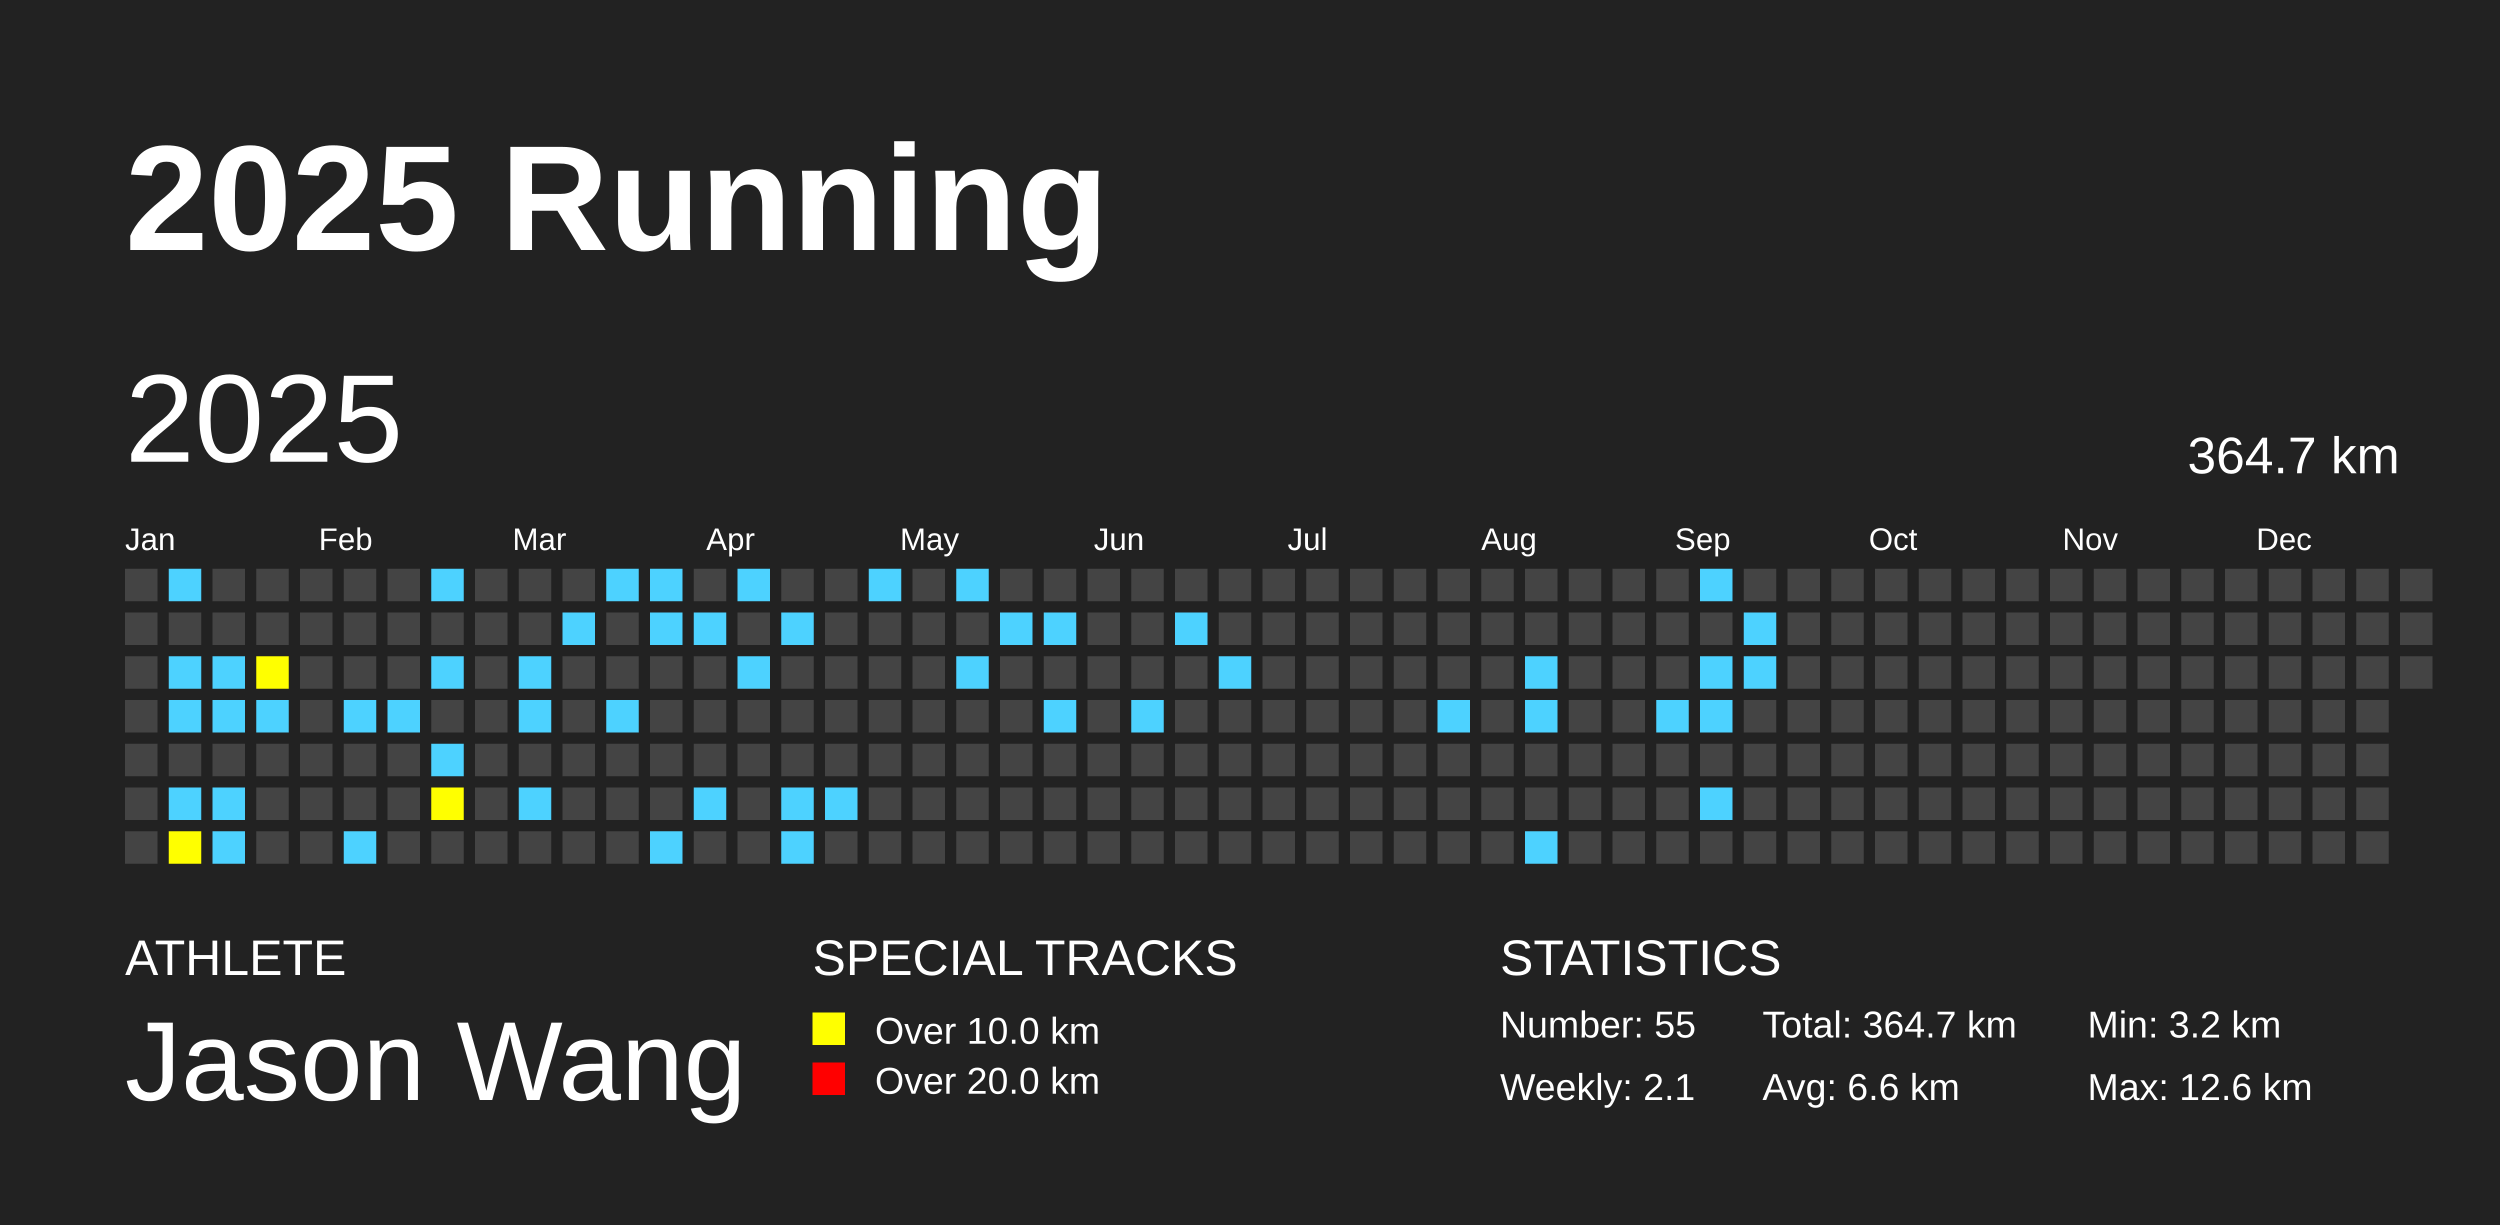
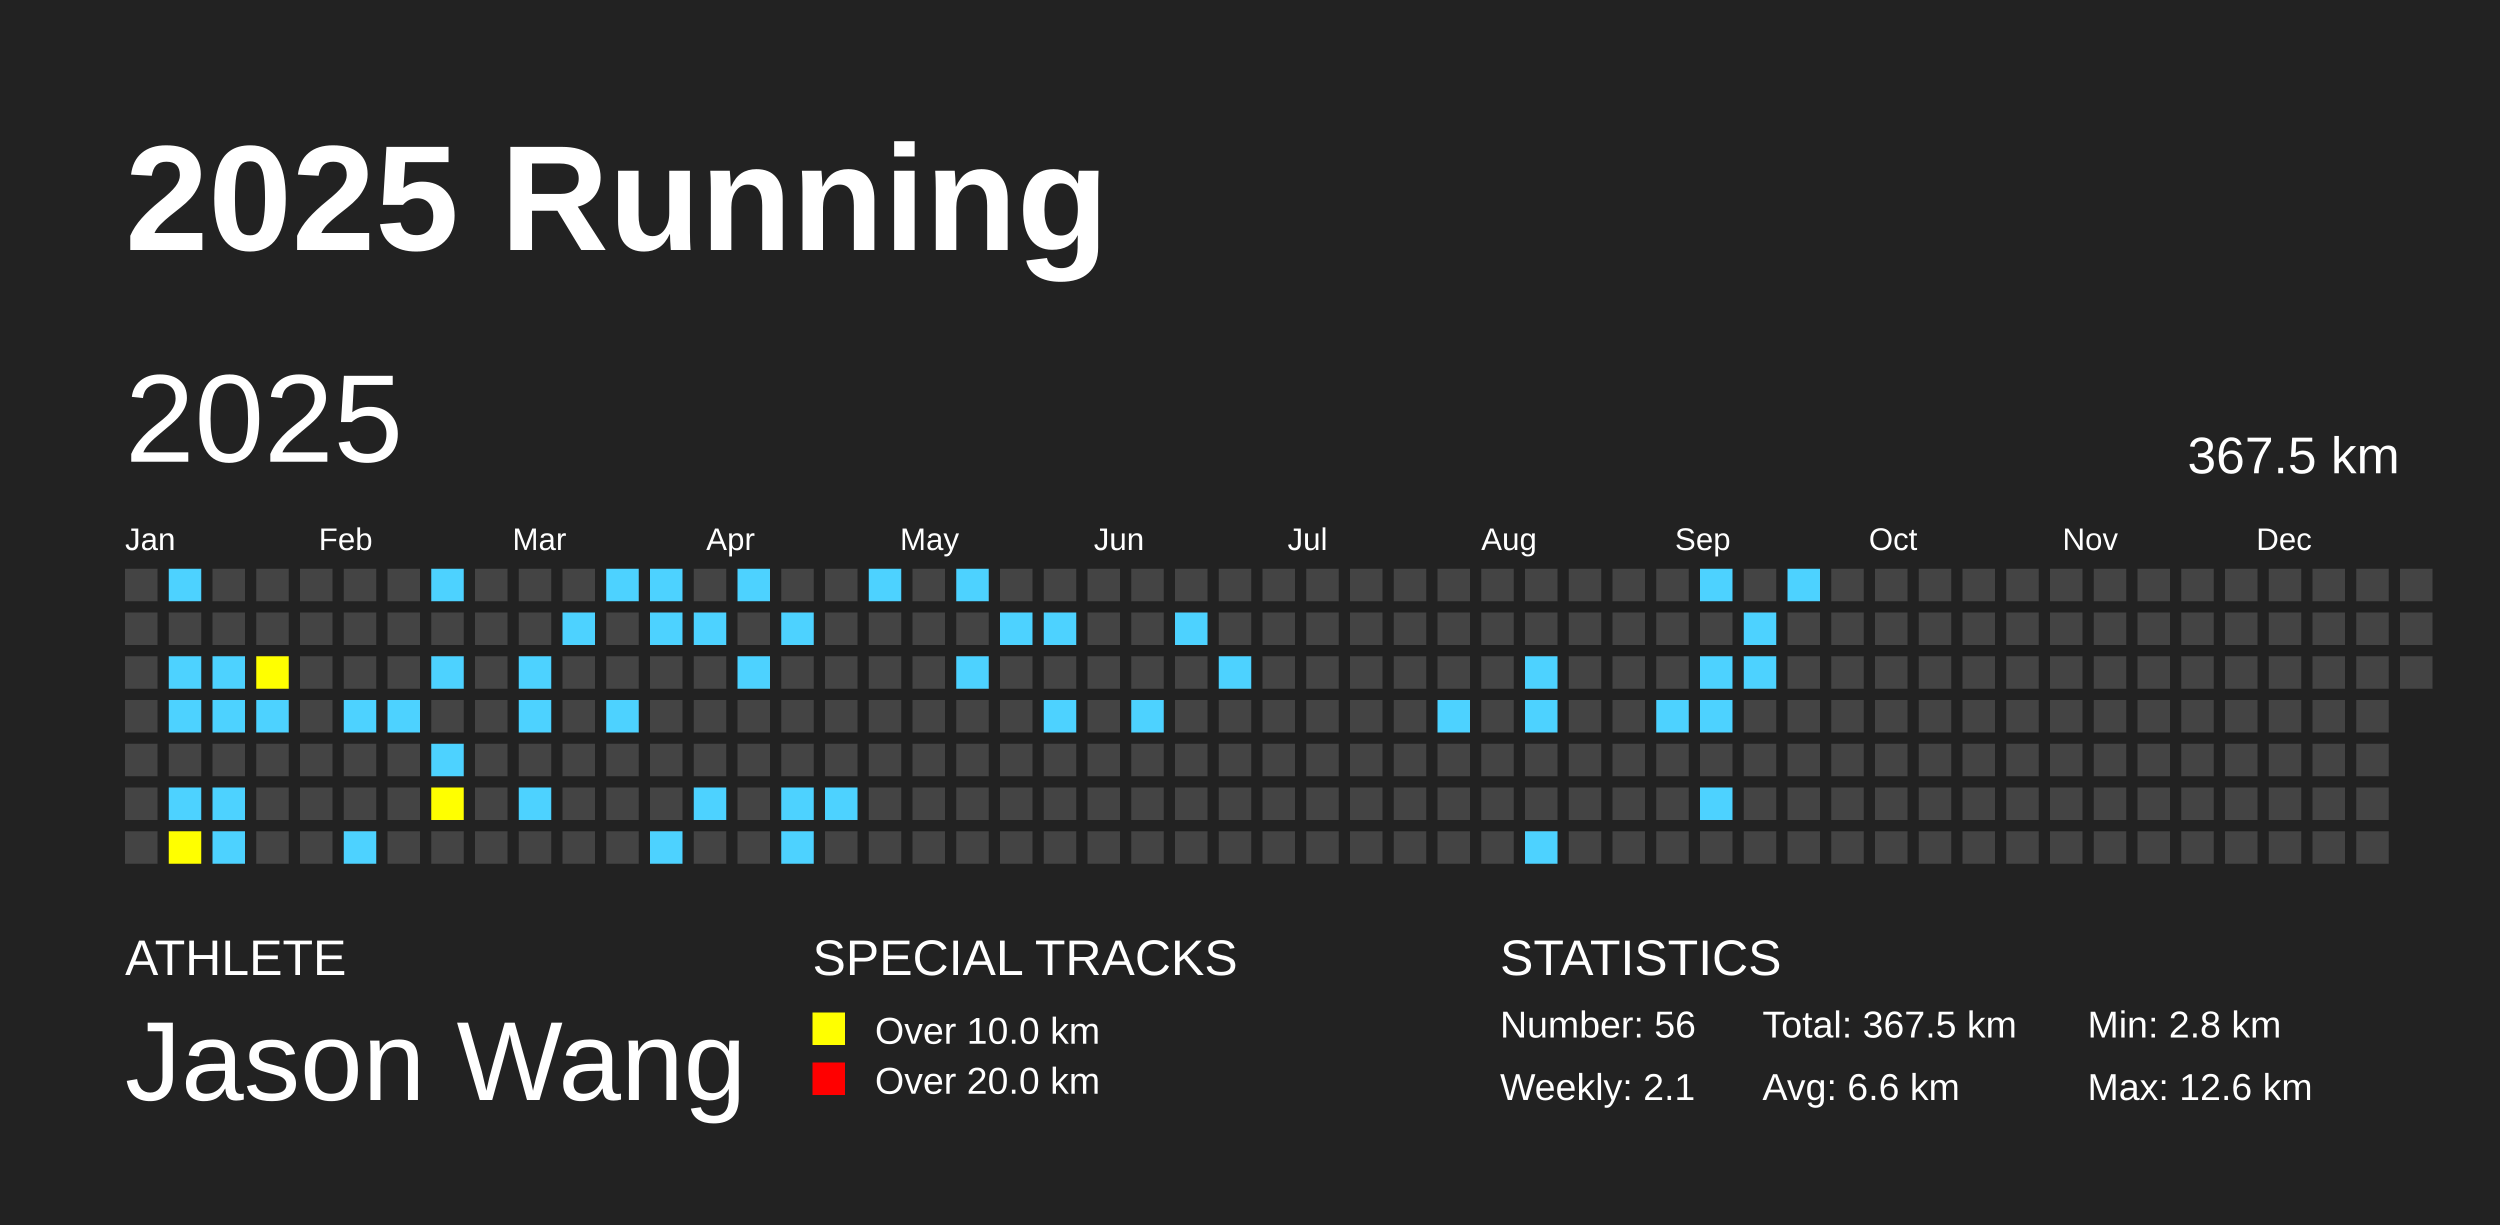
<svg xmlns="http://www.w3.org/2000/svg" baseProfile="full" height="98mm" version="1.1" viewBox="0,0,200,98" width="200mm">
  <defs />
  <rect fill="#222222" height="98" width="200" x="0" y="0" />
  <text fill="#FFFFFF" style="font-size:12px; font-family:Arial; font-weight:bold;" x="10" y="20">2025 Running</text>
  <text fill="#FFFFFF" style="font-size:4px; font-family:Arial" x="10" y="78">ATHLETE</text>
  <text fill="#FFFFFF" style="font-size:9px; font-family:Arial" x="10" y="88">Jason Wang</text>
  <text fill="#FFFFFF" style="font-size:4px; font-family:Arial" x="65" y="78">SPECIAL TRACKS</text>
  <rect fill="yellow" height="2.6" width="2.6" x="65" y="81" />
  <text fill="#FFFFFF" style="font-size:3px; font-family:Arial" x="70" y="83.5">Over 10.0 km</text>
  <rect fill="red" height="2.6" width="2.6" x="65" y="85" />
  <text fill="#FFFFFF" style="font-size:3px; font-family:Arial" x="70" y="87.5">Over 20.0 km</text>
  <text fill="#FFFFFF" style="font-size:4px; font-family:Arial" x="120" y="78">STATISTICS</text>
-   <text fill="#FFFFFF" style="font-size:3px; font-family:Arial" x="120" y="83">Number: 55</text>
+   <text fill="#FFFFFF" style="font-size:3px; font-family:Arial" x="120" y="83">Number: 56</text>
  <text fill="#FFFFFF" style="font-size:3px; font-family:Arial" x="120" y="88">Weekly: 2.1</text>
-   <text fill="#FFFFFF" style="font-size:3px; font-family:Arial" x="141" y="83">Total: 364.7 km</text>
+   <text fill="#FFFFFF" style="font-size:3px; font-family:Arial" x="141" y="83">Total: 367.5 km</text>
  <text fill="#FFFFFF" style="font-size:3px; font-family:Arial" x="141" y="88">Avg: 6.6 km</text>
-   <text fill="#FFFFFF" style="font-size:3px; font-family:Arial" x="167" y="83">Min: 3.2 km</text>
+   <text fill="#FFFFFF" style="font-size:3px; font-family:Arial" x="167" y="83">Min: 2.8 km</text>
  <text fill="#FFFFFF" style="font-size:3px; font-family:Arial" x="167" y="88">Max: 12.6 km</text>
  <text dominant-baseline="hanging" fill="#FFFFFF" style="font-size:10.0px; font-family:Arial;" x="10" y="30">2025</text>
-   <text dominant-baseline="hanging" fill="#FFFFFF" style="font-size:4.125px; font-family:Arial;" x="175" y="35">364.7 km</text>
+   <text dominant-baseline="hanging" fill="#FFFFFF" style="font-size:4.125px; font-family:Arial;" x="175" y="35">367.5 km</text>
  <text fill="#FFFFFF" style="font-size:2.5px; font-family:Arial" x="10.0" y="44">Jan</text>
  <text fill="#FFFFFF" style="font-size:2.5px; font-family:Arial" x="25.5" y="44">Feb</text>
  <text fill="#FFFFFF" style="font-size:2.5px; font-family:Arial" x="41.0" y="44">Mar</text>
  <text fill="#FFFFFF" style="font-size:2.5px; font-family:Arial" x="56.5" y="44">Apr</text>
  <text fill="#FFFFFF" style="font-size:2.5px; font-family:Arial" x="72.0" y="44">May</text>
  <text fill="#FFFFFF" style="font-size:2.5px; font-family:Arial" x="87.5" y="44">Jun</text>
  <text fill="#FFFFFF" style="font-size:2.5px; font-family:Arial" x="103.0" y="44">Jul</text>
  <text fill="#FFFFFF" style="font-size:2.5px; font-family:Arial" x="118.5" y="44">Aug</text>
  <text fill="#FFFFFF" style="font-size:2.5px; font-family:Arial" x="134.0" y="44">Sep</text>
  <text fill="#FFFFFF" style="font-size:2.5px; font-family:Arial" x="149.5" y="44">Oct</text>
  <text fill="#FFFFFF" style="font-size:2.5px; font-family:Arial" x="165.0" y="44">Nov</text>
  <text fill="#FFFFFF" style="font-size:2.5px; font-family:Arial" x="180.5" y="44">Dec</text>
  <rect fill="#444444" height="2.6" width="2.6" x="10.0" y="45.5" />
  <rect fill="#444444" height="2.6" width="2.6" x="10.0" y="49.0" />
  <rect fill="#444444" height="2.6" width="2.6" x="10.0" y="52.5" />
  <rect fill="#444444" height="2.6" width="2.6" x="10.0" y="56.0" />
  <rect fill="#444444" height="2.6" width="2.6" x="10.0" y="59.5" />
  <rect fill="#444444" height="2.6" width="2.6" x="10.0" y="63.0" />
  <rect fill="#444444" height="2.6" width="2.6" x="10.0" y="66.5" />
  <rect fill="#4DD2FF" height="2.6" width="2.6" x="13.5" y="45.5" />
  <rect fill="#444444" height="2.6" width="2.6" x="13.5" y="49.0" />
  <rect fill="#4DD2FF" height="2.6" width="2.6" x="13.5" y="52.5" />
  <rect fill="#4DD2FF" height="2.6" width="2.6" x="13.5" y="56.0" />
  <rect fill="#444444" height="2.6" width="2.6" x="13.5" y="59.5" />
  <rect fill="#4DD2FF" height="2.6" width="2.6" x="13.5" y="63.0" />
  <rect fill="yellow" height="2.6" width="2.6" x="13.5" y="66.5" />
  <rect fill="#444444" height="2.6" width="2.6" x="17.0" y="45.5" />
  <rect fill="#444444" height="2.6" width="2.6" x="17.0" y="49.0" />
  <rect fill="#4DD2FF" height="2.6" width="2.6" x="17.0" y="52.5" />
  <rect fill="#4DD2FF" height="2.6" width="2.6" x="17.0" y="56.0" />
  <rect fill="#444444" height="2.6" width="2.6" x="17.0" y="59.5" />
  <rect fill="#4DD2FF" height="2.6" width="2.6" x="17.0" y="63.0" />
  <rect fill="#4DD2FF" height="2.6" width="2.6" x="17.0" y="66.5" />
  <rect fill="#444444" height="2.6" width="2.6" x="20.5" y="45.5" />
  <rect fill="#444444" height="2.6" width="2.6" x="20.5" y="49.0" />
  <rect fill="yellow" height="2.6" width="2.6" x="20.5" y="52.5" />
  <rect fill="#4DD2FF" height="2.6" width="2.6" x="20.5" y="56.0" />
  <rect fill="#444444" height="2.6" width="2.6" x="20.5" y="59.5" />
  <rect fill="#444444" height="2.6" width="2.6" x="20.5" y="63.0" />
  <rect fill="#444444" height="2.6" width="2.6" x="20.5" y="66.5" />
  <rect fill="#444444" height="2.6" width="2.6" x="24.0" y="45.5" />
  <rect fill="#444444" height="2.6" width="2.6" x="24.0" y="49.0" />
  <rect fill="#444444" height="2.6" width="2.6" x="24.0" y="52.5" />
  <rect fill="#444444" height="2.6" width="2.6" x="24.0" y="56.0" />
  <rect fill="#444444" height="2.6" width="2.6" x="24.0" y="59.5" />
  <rect fill="#444444" height="2.6" width="2.6" x="24.0" y="63.0" />
  <rect fill="#444444" height="2.6" width="2.6" x="24.0" y="66.5" />
  <rect fill="#444444" height="2.6" width="2.6" x="27.5" y="45.5" />
  <rect fill="#444444" height="2.6" width="2.6" x="27.5" y="49.0" />
  <rect fill="#444444" height="2.6" width="2.6" x="27.5" y="52.5" />
  <rect fill="#4DD2FF" height="2.6" width="2.6" x="27.5" y="56.0" />
  <rect fill="#444444" height="2.6" width="2.6" x="27.5" y="59.5" />
  <rect fill="#444444" height="2.6" width="2.6" x="27.5" y="63.0" />
  <rect fill="#4DD2FF" height="2.6" width="2.6" x="27.5" y="66.5" />
  <rect fill="#444444" height="2.6" width="2.6" x="31.0" y="45.5" />
  <rect fill="#444444" height="2.6" width="2.6" x="31.0" y="49.0" />
  <rect fill="#444444" height="2.6" width="2.6" x="31.0" y="52.5" />
  <rect fill="#4DD2FF" height="2.6" width="2.6" x="31.0" y="56.0" />
  <rect fill="#444444" height="2.6" width="2.6" x="31.0" y="59.5" />
  <rect fill="#444444" height="2.6" width="2.6" x="31.0" y="63.0" />
  <rect fill="#444444" height="2.6" width="2.6" x="31.0" y="66.5" />
  <rect fill="#4DD2FF" height="2.6" width="2.6" x="34.5" y="45.5" />
  <rect fill="#444444" height="2.6" width="2.6" x="34.5" y="49.0" />
  <rect fill="#4DD2FF" height="2.6" width="2.6" x="34.5" y="52.5" />
  <rect fill="#444444" height="2.6" width="2.6" x="34.5" y="56.0" />
  <rect fill="#4DD2FF" height="2.6" width="2.6" x="34.5" y="59.5" />
  <rect fill="yellow" height="2.6" width="2.6" x="34.5" y="63.0" />
  <rect fill="#444444" height="2.6" width="2.6" x="34.5" y="66.5" />
  <rect fill="#444444" height="2.6" width="2.6" x="38.0" y="45.5" />
  <rect fill="#444444" height="2.6" width="2.6" x="38.0" y="49.0" />
  <rect fill="#444444" height="2.6" width="2.6" x="38.0" y="52.5" />
  <rect fill="#444444" height="2.6" width="2.6" x="38.0" y="56.0" />
  <rect fill="#444444" height="2.6" width="2.6" x="38.0" y="59.5" />
  <rect fill="#444444" height="2.6" width="2.6" x="38.0" y="63.0" />
  <rect fill="#444444" height="2.6" width="2.6" x="38.0" y="66.5" />
  <rect fill="#444444" height="2.6" width="2.6" x="41.5" y="45.5" />
  <rect fill="#444444" height="2.6" width="2.6" x="41.5" y="49.0" />
  <rect fill="#4DD2FF" height="2.6" width="2.6" x="41.5" y="52.5" />
  <rect fill="#4DD2FF" height="2.6" width="2.6" x="41.5" y="56.0" />
  <rect fill="#444444" height="2.6" width="2.6" x="41.5" y="59.5" />
  <rect fill="#4DD2FF" height="2.6" width="2.6" x="41.5" y="63.0" />
  <rect fill="#444444" height="2.6" width="2.6" x="41.5" y="66.5" />
  <rect fill="#444444" height="2.6" width="2.6" x="45.0" y="45.5" />
  <rect fill="#4DD2FF" height="2.6" width="2.6" x="45.0" y="49.0" />
  <rect fill="#444444" height="2.6" width="2.6" x="45.0" y="52.5" />
  <rect fill="#444444" height="2.6" width="2.6" x="45.0" y="56.0" />
  <rect fill="#444444" height="2.6" width="2.6" x="45.0" y="59.5" />
  <rect fill="#444444" height="2.6" width="2.6" x="45.0" y="63.0" />
  <rect fill="#444444" height="2.6" width="2.6" x="45.0" y="66.5" />
  <rect fill="#4DD2FF" height="2.6" width="2.6" x="48.5" y="45.5" />
  <rect fill="#444444" height="2.6" width="2.6" x="48.5" y="49.0" />
  <rect fill="#444444" height="2.6" width="2.6" x="48.5" y="52.5" />
  <rect fill="#4DD2FF" height="2.6" width="2.6" x="48.5" y="56.0" />
  <rect fill="#444444" height="2.6" width="2.6" x="48.5" y="59.5" />
  <rect fill="#444444" height="2.6" width="2.6" x="48.5" y="63.0" />
  <rect fill="#444444" height="2.6" width="2.6" x="48.5" y="66.5" />
  <rect fill="#4DD2FF" height="2.6" width="2.6" x="52.0" y="45.5" />
  <rect fill="#4DD2FF" height="2.6" width="2.6" x="52.0" y="49.0" />
  <rect fill="#444444" height="2.6" width="2.6" x="52.0" y="52.5" />
  <rect fill="#444444" height="2.6" width="2.6" x="52.0" y="56.0" />
  <rect fill="#444444" height="2.6" width="2.6" x="52.0" y="59.5" />
  <rect fill="#444444" height="2.6" width="2.6" x="52.0" y="63.0" />
  <rect fill="#4DD2FF" height="2.6" width="2.6" x="52.0" y="66.5" />
  <rect fill="#444444" height="2.6" width="2.6" x="55.5" y="45.5" />
  <rect fill="#4DD2FF" height="2.6" width="2.6" x="55.5" y="49.0" />
  <rect fill="#444444" height="2.6" width="2.6" x="55.5" y="52.5" />
  <rect fill="#444444" height="2.6" width="2.6" x="55.5" y="56.0" />
  <rect fill="#444444" height="2.6" width="2.6" x="55.5" y="59.5" />
  <rect fill="#4DD2FF" height="2.6" width="2.6" x="55.5" y="63.0" />
  <rect fill="#444444" height="2.6" width="2.6" x="55.5" y="66.5" />
  <rect fill="#4DD2FF" height="2.6" width="2.6" x="59.0" y="45.5" />
  <rect fill="#444444" height="2.6" width="2.6" x="59.0" y="49.0" />
  <rect fill="#4DD2FF" height="2.6" width="2.6" x="59.0" y="52.5" />
  <rect fill="#444444" height="2.6" width="2.6" x="59.0" y="56.0" />
  <rect fill="#444444" height="2.6" width="2.6" x="59.0" y="59.5" />
  <rect fill="#444444" height="2.6" width="2.6" x="59.0" y="63.0" />
  <rect fill="#444444" height="2.6" width="2.6" x="59.0" y="66.5" />
  <rect fill="#444444" height="2.6" width="2.6" x="62.5" y="45.5" />
  <rect fill="#4DD2FF" height="2.6" width="2.6" x="62.5" y="49.0" />
  <rect fill="#444444" height="2.6" width="2.6" x="62.5" y="52.5" />
  <rect fill="#444444" height="2.6" width="2.6" x="62.5" y="56.0" />
  <rect fill="#444444" height="2.6" width="2.6" x="62.5" y="59.5" />
  <rect fill="#4DD2FF" height="2.6" width="2.6" x="62.5" y="63.0" />
  <rect fill="#4DD2FF" height="2.6" width="2.6" x="62.5" y="66.5" />
  <rect fill="#444444" height="2.6" width="2.6" x="66.0" y="45.5" />
  <rect fill="#444444" height="2.6" width="2.6" x="66.0" y="49.0" />
  <rect fill="#444444" height="2.6" width="2.6" x="66.0" y="52.5" />
  <rect fill="#444444" height="2.6" width="2.6" x="66.0" y="56.0" />
  <rect fill="#444444" height="2.6" width="2.6" x="66.0" y="59.5" />
  <rect fill="#4DD2FF" height="2.6" width="2.6" x="66.0" y="63.0" />
  <rect fill="#444444" height="2.6" width="2.6" x="66.0" y="66.5" />
  <rect fill="#4DD2FF" height="2.6" width="2.6" x="69.5" y="45.5" />
  <rect fill="#444444" height="2.6" width="2.6" x="69.5" y="49.0" />
  <rect fill="#444444" height="2.6" width="2.6" x="69.5" y="52.5" />
  <rect fill="#444444" height="2.6" width="2.6" x="69.5" y="56.0" />
  <rect fill="#444444" height="2.6" width="2.6" x="69.5" y="59.5" />
  <rect fill="#444444" height="2.6" width="2.6" x="69.5" y="63.0" />
  <rect fill="#444444" height="2.6" width="2.6" x="69.5" y="66.5" />
  <rect fill="#444444" height="2.6" width="2.6" x="73.0" y="45.5" />
  <rect fill="#444444" height="2.6" width="2.6" x="73.0" y="49.0" />
  <rect fill="#444444" height="2.6" width="2.6" x="73.0" y="52.5" />
  <rect fill="#444444" height="2.6" width="2.6" x="73.0" y="56.0" />
  <rect fill="#444444" height="2.6" width="2.6" x="73.0" y="59.5" />
  <rect fill="#444444" height="2.6" width="2.6" x="73.0" y="63.0" />
  <rect fill="#444444" height="2.6" width="2.6" x="73.0" y="66.5" />
  <rect fill="#4DD2FF" height="2.6" width="2.6" x="76.5" y="45.5" />
  <rect fill="#444444" height="2.6" width="2.6" x="76.5" y="49.0" />
  <rect fill="#4DD2FF" height="2.6" width="2.6" x="76.5" y="52.5" />
  <rect fill="#444444" height="2.6" width="2.6" x="76.5" y="56.0" />
  <rect fill="#444444" height="2.6" width="2.6" x="76.5" y="59.5" />
  <rect fill="#444444" height="2.6" width="2.6" x="76.5" y="63.0" />
  <rect fill="#444444" height="2.6" width="2.6" x="76.5" y="66.5" />
  <rect fill="#444444" height="2.6" width="2.6" x="80.0" y="45.5" />
  <rect fill="#4DD2FF" height="2.6" width="2.6" x="80.0" y="49.0" />
  <rect fill="#444444" height="2.6" width="2.6" x="80.0" y="52.5" />
  <rect fill="#444444" height="2.6" width="2.6" x="80.0" y="56.0" />
  <rect fill="#444444" height="2.6" width="2.6" x="80.0" y="59.5" />
  <rect fill="#444444" height="2.6" width="2.6" x="80.0" y="63.0" />
  <rect fill="#444444" height="2.6" width="2.6" x="80.0" y="66.5" />
  <rect fill="#444444" height="2.6" width="2.6" x="83.5" y="45.5" />
  <rect fill="#4DD2FF" height="2.6" width="2.6" x="83.5" y="49.0" />
  <rect fill="#444444" height="2.6" width="2.6" x="83.5" y="52.5" />
  <rect fill="#4DD2FF" height="2.6" width="2.6" x="83.5" y="56.0" />
  <rect fill="#444444" height="2.6" width="2.6" x="83.5" y="59.5" />
  <rect fill="#444444" height="2.6" width="2.6" x="83.5" y="63.0" />
  <rect fill="#444444" height="2.6" width="2.6" x="83.5" y="66.5" />
  <rect fill="#444444" height="2.6" width="2.6" x="87.0" y="45.5" />
  <rect fill="#444444" height="2.6" width="2.6" x="87.0" y="49.0" />
  <rect fill="#444444" height="2.6" width="2.6" x="87.0" y="52.5" />
  <rect fill="#444444" height="2.6" width="2.6" x="87.0" y="56.0" />
  <rect fill="#444444" height="2.6" width="2.6" x="87.0" y="59.5" />
  <rect fill="#444444" height="2.6" width="2.6" x="87.0" y="63.0" />
  <rect fill="#444444" height="2.6" width="2.6" x="87.0" y="66.5" />
  <rect fill="#444444" height="2.6" width="2.6" x="90.5" y="45.5" />
  <rect fill="#444444" height="2.6" width="2.6" x="90.5" y="49.0" />
  <rect fill="#444444" height="2.6" width="2.6" x="90.5" y="52.5" />
  <rect fill="#4DD2FF" height="2.6" width="2.6" x="90.5" y="56.0" />
  <rect fill="#444444" height="2.6" width="2.6" x="90.5" y="59.5" />
  <rect fill="#444444" height="2.6" width="2.6" x="90.5" y="63.0" />
  <rect fill="#444444" height="2.6" width="2.6" x="90.5" y="66.5" />
  <rect fill="#444444" height="2.6" width="2.6" x="94.0" y="45.5" />
  <rect fill="#4DD2FF" height="2.6" width="2.6" x="94.0" y="49.0" />
  <rect fill="#444444" height="2.6" width="2.6" x="94.0" y="52.5" />
  <rect fill="#444444" height="2.6" width="2.6" x="94.0" y="56.0" />
  <rect fill="#444444" height="2.6" width="2.6" x="94.0" y="59.5" />
  <rect fill="#444444" height="2.6" width="2.6" x="94.0" y="63.0" />
  <rect fill="#444444" height="2.6" width="2.6" x="94.0" y="66.5" />
  <rect fill="#444444" height="2.6" width="2.6" x="97.5" y="45.5" />
  <rect fill="#444444" height="2.6" width="2.6" x="97.5" y="49.0" />
  <rect fill="#4DD2FF" height="2.6" width="2.6" x="97.5" y="52.5" />
  <rect fill="#444444" height="2.6" width="2.6" x="97.5" y="56.0" />
  <rect fill="#444444" height="2.6" width="2.6" x="97.5" y="59.5" />
  <rect fill="#444444" height="2.6" width="2.6" x="97.5" y="63.0" />
  <rect fill="#444444" height="2.6" width="2.6" x="97.5" y="66.5" />
  <rect fill="#444444" height="2.6" width="2.6" x="101.0" y="45.5" />
  <rect fill="#444444" height="2.6" width="2.6" x="101.0" y="49.0" />
  <rect fill="#444444" height="2.6" width="2.6" x="101.0" y="52.5" />
  <rect fill="#444444" height="2.6" width="2.6" x="101.0" y="56.0" />
  <rect fill="#444444" height="2.6" width="2.6" x="101.0" y="59.5" />
  <rect fill="#444444" height="2.6" width="2.6" x="101.0" y="63.0" />
  <rect fill="#444444" height="2.6" width="2.6" x="101.0" y="66.5" />
  <rect fill="#444444" height="2.6" width="2.6" x="104.5" y="45.5" />
  <rect fill="#444444" height="2.6" width="2.6" x="104.5" y="49.0" />
  <rect fill="#444444" height="2.6" width="2.6" x="104.5" y="52.5" />
  <rect fill="#444444" height="2.6" width="2.6" x="104.5" y="56.0" />
  <rect fill="#444444" height="2.6" width="2.6" x="104.5" y="59.5" />
  <rect fill="#444444" height="2.6" width="2.6" x="104.5" y="63.0" />
  <rect fill="#444444" height="2.6" width="2.6" x="104.5" y="66.5" />
  <rect fill="#444444" height="2.6" width="2.6" x="108.0" y="45.5" />
  <rect fill="#444444" height="2.6" width="2.6" x="108.0" y="49.0" />
  <rect fill="#444444" height="2.6" width="2.6" x="108.0" y="52.5" />
  <rect fill="#444444" height="2.6" width="2.6" x="108.0" y="56.0" />
  <rect fill="#444444" height="2.6" width="2.6" x="108.0" y="59.5" />
  <rect fill="#444444" height="2.6" width="2.6" x="108.0" y="63.0" />
  <rect fill="#444444" height="2.6" width="2.6" x="108.0" y="66.5" />
  <rect fill="#444444" height="2.6" width="2.6" x="111.5" y="45.5" />
  <rect fill="#444444" height="2.6" width="2.6" x="111.5" y="49.0" />
  <rect fill="#444444" height="2.6" width="2.6" x="111.5" y="52.5" />
  <rect fill="#444444" height="2.6" width="2.6" x="111.5" y="56.0" />
  <rect fill="#444444" height="2.6" width="2.6" x="111.5" y="59.5" />
  <rect fill="#444444" height="2.6" width="2.6" x="111.5" y="63.0" />
  <rect fill="#444444" height="2.6" width="2.6" x="111.5" y="66.5" />
  <rect fill="#444444" height="2.6" width="2.6" x="115.0" y="45.5" />
  <rect fill="#444444" height="2.6" width="2.6" x="115.0" y="49.0" />
  <rect fill="#444444" height="2.6" width="2.6" x="115.0" y="52.5" />
  <rect fill="#4DD2FF" height="2.6" width="2.6" x="115.0" y="56.0" />
  <rect fill="#444444" height="2.6" width="2.6" x="115.0" y="59.5" />
  <rect fill="#444444" height="2.6" width="2.6" x="115.0" y="63.0" />
  <rect fill="#444444" height="2.6" width="2.6" x="115.0" y="66.5" />
  <rect fill="#444444" height="2.6" width="2.6" x="118.5" y="45.5" />
  <rect fill="#444444" height="2.6" width="2.6" x="118.5" y="49.0" />
  <rect fill="#444444" height="2.6" width="2.6" x="118.5" y="52.5" />
  <rect fill="#444444" height="2.6" width="2.6" x="118.5" y="56.0" />
  <rect fill="#444444" height="2.6" width="2.6" x="118.5" y="59.5" />
  <rect fill="#444444" height="2.6" width="2.6" x="118.5" y="63.0" />
  <rect fill="#444444" height="2.6" width="2.6" x="118.5" y="66.5" />
  <rect fill="#444444" height="2.6" width="2.6" x="122.0" y="45.5" />
  <rect fill="#444444" height="2.6" width="2.6" x="122.0" y="49.0" />
  <rect fill="#4DD2FF" height="2.6" width="2.6" x="122.0" y="52.5" />
  <rect fill="#4DD2FF" height="2.6" width="2.6" x="122.0" y="56.0" />
  <rect fill="#444444" height="2.6" width="2.6" x="122.0" y="59.5" />
  <rect fill="#444444" height="2.6" width="2.6" x="122.0" y="63.0" />
  <rect fill="#4DD2FF" height="2.6" width="2.6" x="122.0" y="66.5" />
  <rect fill="#444444" height="2.6" width="2.6" x="125.5" y="45.5" />
  <rect fill="#444444" height="2.6" width="2.6" x="125.5" y="49.0" />
  <rect fill="#444444" height="2.6" width="2.6" x="125.5" y="52.5" />
  <rect fill="#444444" height="2.6" width="2.6" x="125.5" y="56.0" />
  <rect fill="#444444" height="2.6" width="2.6" x="125.5" y="59.5" />
  <rect fill="#444444" height="2.6" width="2.6" x="125.5" y="63.0" />
  <rect fill="#444444" height="2.6" width="2.6" x="125.5" y="66.5" />
  <rect fill="#444444" height="2.6" width="2.6" x="129.0" y="45.5" />
  <rect fill="#444444" height="2.6" width="2.6" x="129.0" y="49.0" />
  <rect fill="#444444" height="2.6" width="2.6" x="129.0" y="52.5" />
  <rect fill="#444444" height="2.6" width="2.6" x="129.0" y="56.0" />
  <rect fill="#444444" height="2.6" width="2.6" x="129.0" y="59.5" />
  <rect fill="#444444" height="2.6" width="2.6" x="129.0" y="63.0" />
  <rect fill="#444444" height="2.6" width="2.6" x="129.0" y="66.5" />
  <rect fill="#444444" height="2.6" width="2.6" x="132.5" y="45.5" />
  <rect fill="#444444" height="2.6" width="2.6" x="132.5" y="49.0" />
  <rect fill="#444444" height="2.6" width="2.6" x="132.5" y="52.5" />
  <rect fill="#4DD2FF" height="2.6" width="2.6" x="132.5" y="56.0" />
  <rect fill="#444444" height="2.6" width="2.6" x="132.5" y="59.5" />
  <rect fill="#444444" height="2.6" width="2.6" x="132.5" y="63.0" />
  <rect fill="#444444" height="2.6" width="2.6" x="132.5" y="66.5" />
  <rect fill="#4DD2FF" height="2.6" width="2.6" x="136.0" y="45.5" />
  <rect fill="#444444" height="2.6" width="2.6" x="136.0" y="49.0" />
  <rect fill="#4DD2FF" height="2.6" width="2.6" x="136.0" y="52.5" />
  <rect fill="#4DD2FF" height="2.6" width="2.6" x="136.0" y="56.0" />
  <rect fill="#444444" height="2.6" width="2.6" x="136.0" y="59.5" />
  <rect fill="#4DD2FF" height="2.6" width="2.6" x="136.0" y="63.0" />
  <rect fill="#444444" height="2.6" width="2.6" x="136.0" y="66.5" />
  <rect fill="#444444" height="2.6" width="2.6" x="139.5" y="45.5" />
  <rect fill="#4DD2FF" height="2.6" width="2.6" x="139.5" y="49.0" />
  <rect fill="#4DD2FF" height="2.6" width="2.6" x="139.5" y="52.5" />
  <rect fill="#444444" height="2.6" width="2.6" x="139.5" y="56.0" />
  <rect fill="#444444" height="2.6" width="2.6" x="139.5" y="59.5" />
  <rect fill="#444444" height="2.6" width="2.6" x="139.5" y="63.0" />
  <rect fill="#444444" height="2.6" width="2.6" x="139.5" y="66.5" />
-   <rect fill="#444444" height="2.6" width="2.6" x="143.0" y="45.5" />
+   <rect fill="#4DD2FF" height="2.6" width="2.6" x="143.0" y="45.5" />
  <rect fill="#444444" height="2.6" width="2.6" x="143.0" y="49.0" />
  <rect fill="#444444" height="2.6" width="2.6" x="143.0" y="52.5" />
  <rect fill="#444444" height="2.6" width="2.6" x="143.0" y="56.0" />
  <rect fill="#444444" height="2.6" width="2.6" x="143.0" y="59.5" />
  <rect fill="#444444" height="2.6" width="2.6" x="143.0" y="63.0" />
  <rect fill="#444444" height="2.6" width="2.6" x="143.0" y="66.5" />
  <rect fill="#444444" height="2.6" width="2.6" x="146.5" y="45.5" />
  <rect fill="#444444" height="2.6" width="2.6" x="146.5" y="49.0" />
  <rect fill="#444444" height="2.6" width="2.6" x="146.5" y="52.5" />
  <rect fill="#444444" height="2.6" width="2.6" x="146.5" y="56.0" />
  <rect fill="#444444" height="2.6" width="2.6" x="146.5" y="59.5" />
  <rect fill="#444444" height="2.6" width="2.6" x="146.5" y="63.0" />
  <rect fill="#444444" height="2.6" width="2.6" x="146.5" y="66.5" />
  <rect fill="#444444" height="2.6" width="2.6" x="150.0" y="45.5" />
  <rect fill="#444444" height="2.6" width="2.6" x="150.0" y="49.0" />
  <rect fill="#444444" height="2.6" width="2.6" x="150.0" y="52.5" />
  <rect fill="#444444" height="2.6" width="2.6" x="150.0" y="56.0" />
  <rect fill="#444444" height="2.6" width="2.6" x="150.0" y="59.5" />
  <rect fill="#444444" height="2.6" width="2.6" x="150.0" y="63.0" />
  <rect fill="#444444" height="2.6" width="2.6" x="150.0" y="66.5" />
  <rect fill="#444444" height="2.6" width="2.6" x="153.5" y="45.5" />
  <rect fill="#444444" height="2.6" width="2.6" x="153.5" y="49.0" />
  <rect fill="#444444" height="2.6" width="2.6" x="153.5" y="52.5" />
  <rect fill="#444444" height="2.6" width="2.6" x="153.5" y="56.0" />
  <rect fill="#444444" height="2.6" width="2.6" x="153.5" y="59.5" />
  <rect fill="#444444" height="2.6" width="2.6" x="153.5" y="63.0" />
  <rect fill="#444444" height="2.6" width="2.6" x="153.5" y="66.5" />
  <rect fill="#444444" height="2.6" width="2.6" x="157.0" y="45.5" />
  <rect fill="#444444" height="2.6" width="2.6" x="157.0" y="49.0" />
  <rect fill="#444444" height="2.6" width="2.6" x="157.0" y="52.5" />
  <rect fill="#444444" height="2.6" width="2.6" x="157.0" y="56.0" />
  <rect fill="#444444" height="2.6" width="2.6" x="157.0" y="59.5" />
  <rect fill="#444444" height="2.6" width="2.6" x="157.0" y="63.0" />
  <rect fill="#444444" height="2.6" width="2.6" x="157.0" y="66.5" />
  <rect fill="#444444" height="2.6" width="2.6" x="160.5" y="45.5" />
  <rect fill="#444444" height="2.6" width="2.6" x="160.5" y="49.0" />
  <rect fill="#444444" height="2.6" width="2.6" x="160.5" y="52.5" />
  <rect fill="#444444" height="2.6" width="2.6" x="160.5" y="56.0" />
  <rect fill="#444444" height="2.6" width="2.6" x="160.5" y="59.5" />
  <rect fill="#444444" height="2.6" width="2.6" x="160.5" y="63.0" />
  <rect fill="#444444" height="2.6" width="2.6" x="160.5" y="66.5" />
  <rect fill="#444444" height="2.6" width="2.6" x="164.0" y="45.5" />
  <rect fill="#444444" height="2.6" width="2.6" x="164.0" y="49.0" />
  <rect fill="#444444" height="2.6" width="2.6" x="164.0" y="52.5" />
  <rect fill="#444444" height="2.6" width="2.6" x="164.0" y="56.0" />
  <rect fill="#444444" height="2.6" width="2.6" x="164.0" y="59.5" />
  <rect fill="#444444" height="2.6" width="2.6" x="164.0" y="63.0" />
  <rect fill="#444444" height="2.6" width="2.6" x="164.0" y="66.5" />
  <rect fill="#444444" height="2.6" width="2.6" x="167.5" y="45.5" />
  <rect fill="#444444" height="2.6" width="2.6" x="167.5" y="49.0" />
  <rect fill="#444444" height="2.6" width="2.6" x="167.5" y="52.5" />
  <rect fill="#444444" height="2.6" width="2.6" x="167.5" y="56.0" />
  <rect fill="#444444" height="2.6" width="2.6" x="167.5" y="59.5" />
  <rect fill="#444444" height="2.6" width="2.6" x="167.5" y="63.0" />
  <rect fill="#444444" height="2.6" width="2.6" x="167.5" y="66.5" />
  <rect fill="#444444" height="2.6" width="2.6" x="171.0" y="45.5" />
  <rect fill="#444444" height="2.6" width="2.6" x="171.0" y="49.0" />
  <rect fill="#444444" height="2.6" width="2.6" x="171.0" y="52.5" />
  <rect fill="#444444" height="2.6" width="2.6" x="171.0" y="56.0" />
  <rect fill="#444444" height="2.6" width="2.6" x="171.0" y="59.5" />
  <rect fill="#444444" height="2.6" width="2.6" x="171.0" y="63.0" />
  <rect fill="#444444" height="2.6" width="2.6" x="171.0" y="66.5" />
  <rect fill="#444444" height="2.6" width="2.6" x="174.5" y="45.5" />
  <rect fill="#444444" height="2.6" width="2.6" x="174.5" y="49.0" />
  <rect fill="#444444" height="2.6" width="2.6" x="174.5" y="52.5" />
  <rect fill="#444444" height="2.6" width="2.6" x="174.5" y="56.0" />
  <rect fill="#444444" height="2.6" width="2.6" x="174.5" y="59.5" />
  <rect fill="#444444" height="2.6" width="2.6" x="174.5" y="63.0" />
  <rect fill="#444444" height="2.6" width="2.6" x="174.5" y="66.5" />
  <rect fill="#444444" height="2.6" width="2.6" x="178.0" y="45.5" />
  <rect fill="#444444" height="2.6" width="2.6" x="178.0" y="49.0" />
  <rect fill="#444444" height="2.6" width="2.6" x="178.0" y="52.5" />
  <rect fill="#444444" height="2.6" width="2.6" x="178.0" y="56.0" />
  <rect fill="#444444" height="2.6" width="2.6" x="178.0" y="59.5" />
  <rect fill="#444444" height="2.6" width="2.6" x="178.0" y="63.0" />
  <rect fill="#444444" height="2.6" width="2.6" x="178.0" y="66.5" />
  <rect fill="#444444" height="2.6" width="2.6" x="181.5" y="45.5" />
  <rect fill="#444444" height="2.6" width="2.6" x="181.5" y="49.0" />
  <rect fill="#444444" height="2.6" width="2.6" x="181.5" y="52.5" />
  <rect fill="#444444" height="2.6" width="2.6" x="181.5" y="56.0" />
  <rect fill="#444444" height="2.6" width="2.6" x="181.5" y="59.5" />
  <rect fill="#444444" height="2.6" width="2.6" x="181.5" y="63.0" />
  <rect fill="#444444" height="2.6" width="2.6" x="181.5" y="66.5" />
  <rect fill="#444444" height="2.6" width="2.6" x="185.0" y="45.5" />
  <rect fill="#444444" height="2.6" width="2.6" x="185.0" y="49.0" />
  <rect fill="#444444" height="2.6" width="2.6" x="185.0" y="52.5" />
  <rect fill="#444444" height="2.6" width="2.6" x="185.0" y="56.0" />
  <rect fill="#444444" height="2.6" width="2.6" x="185.0" y="59.5" />
  <rect fill="#444444" height="2.6" width="2.6" x="185.0" y="63.0" />
  <rect fill="#444444" height="2.6" width="2.6" x="185.0" y="66.5" />
  <rect fill="#444444" height="2.6" width="2.6" x="188.5" y="45.5" />
  <rect fill="#444444" height="2.6" width="2.6" x="188.5" y="49.0" />
  <rect fill="#444444" height="2.6" width="2.6" x="188.5" y="52.5" />
  <rect fill="#444444" height="2.6" width="2.6" x="188.5" y="56.0" />
  <rect fill="#444444" height="2.6" width="2.6" x="188.5" y="59.5" />
  <rect fill="#444444" height="2.6" width="2.6" x="188.5" y="63.0" />
  <rect fill="#444444" height="2.6" width="2.6" x="188.5" y="66.5" />
  <rect fill="#444444" height="2.6" width="2.6" x="192.0" y="45.5" />
  <rect fill="#444444" height="2.6" width="2.6" x="192.0" y="49.0" />
  <rect fill="#444444" height="2.6" width="2.6" x="192.0" y="52.5" />
</svg>
